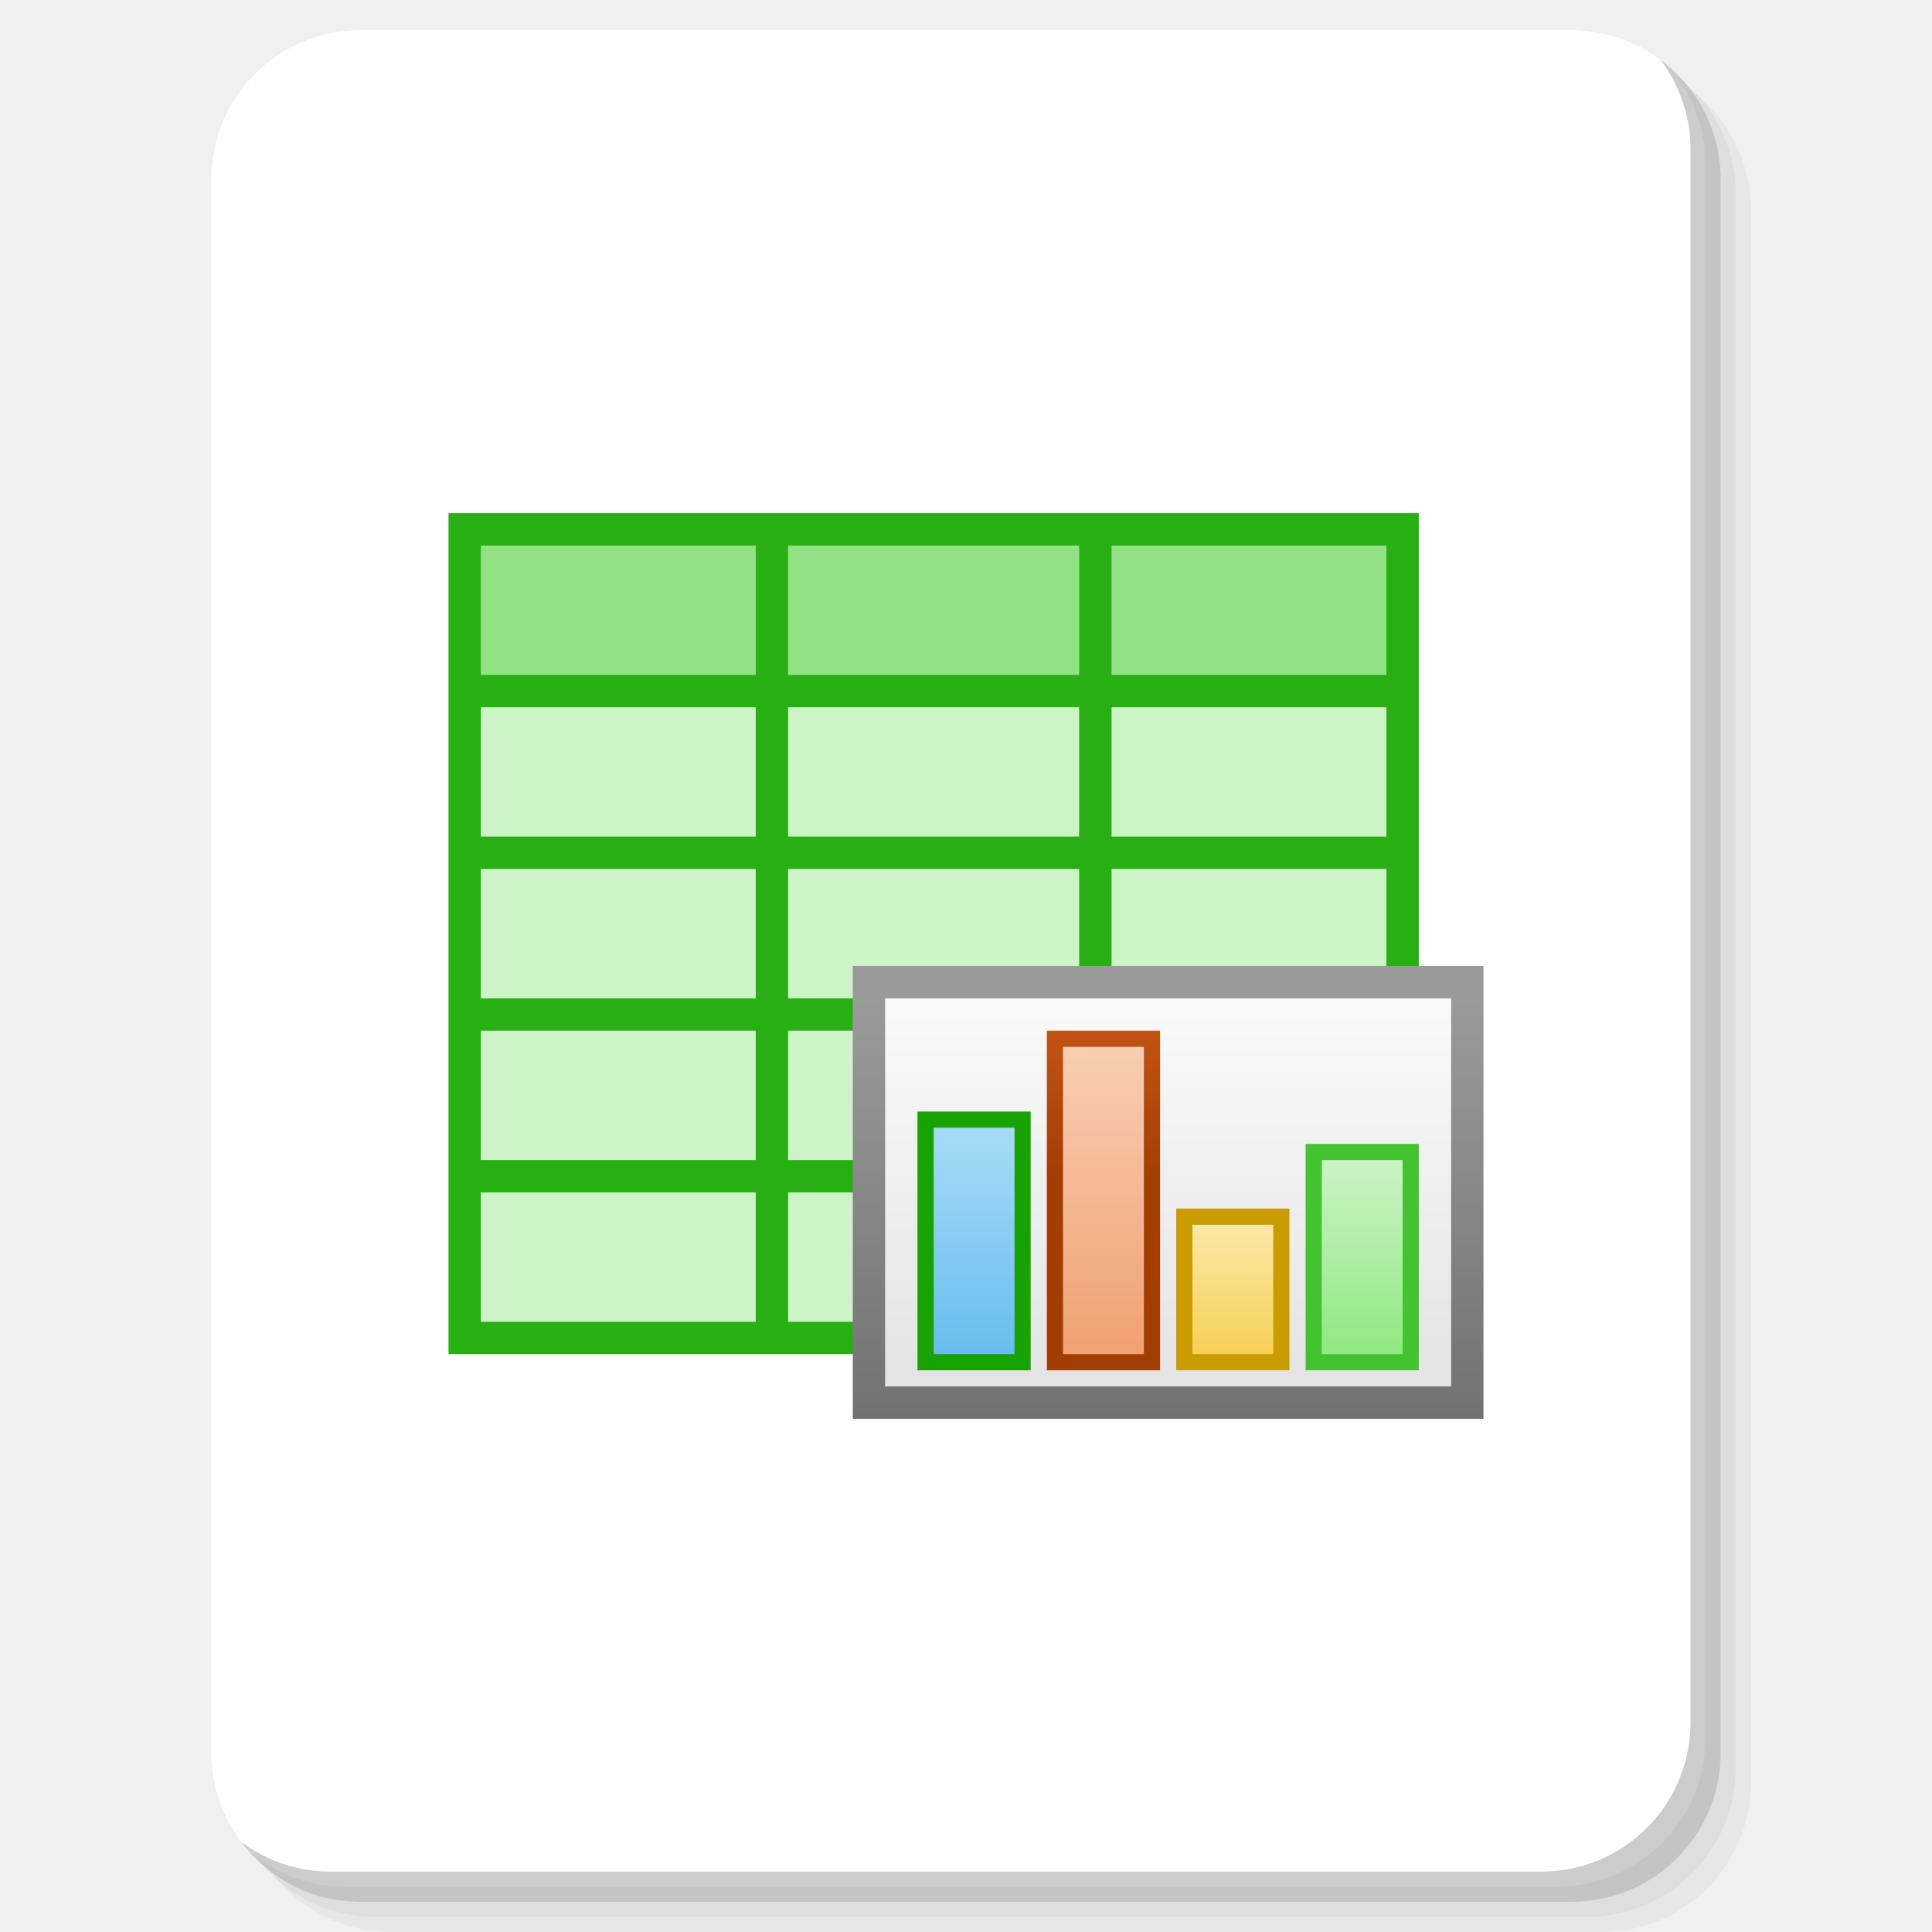
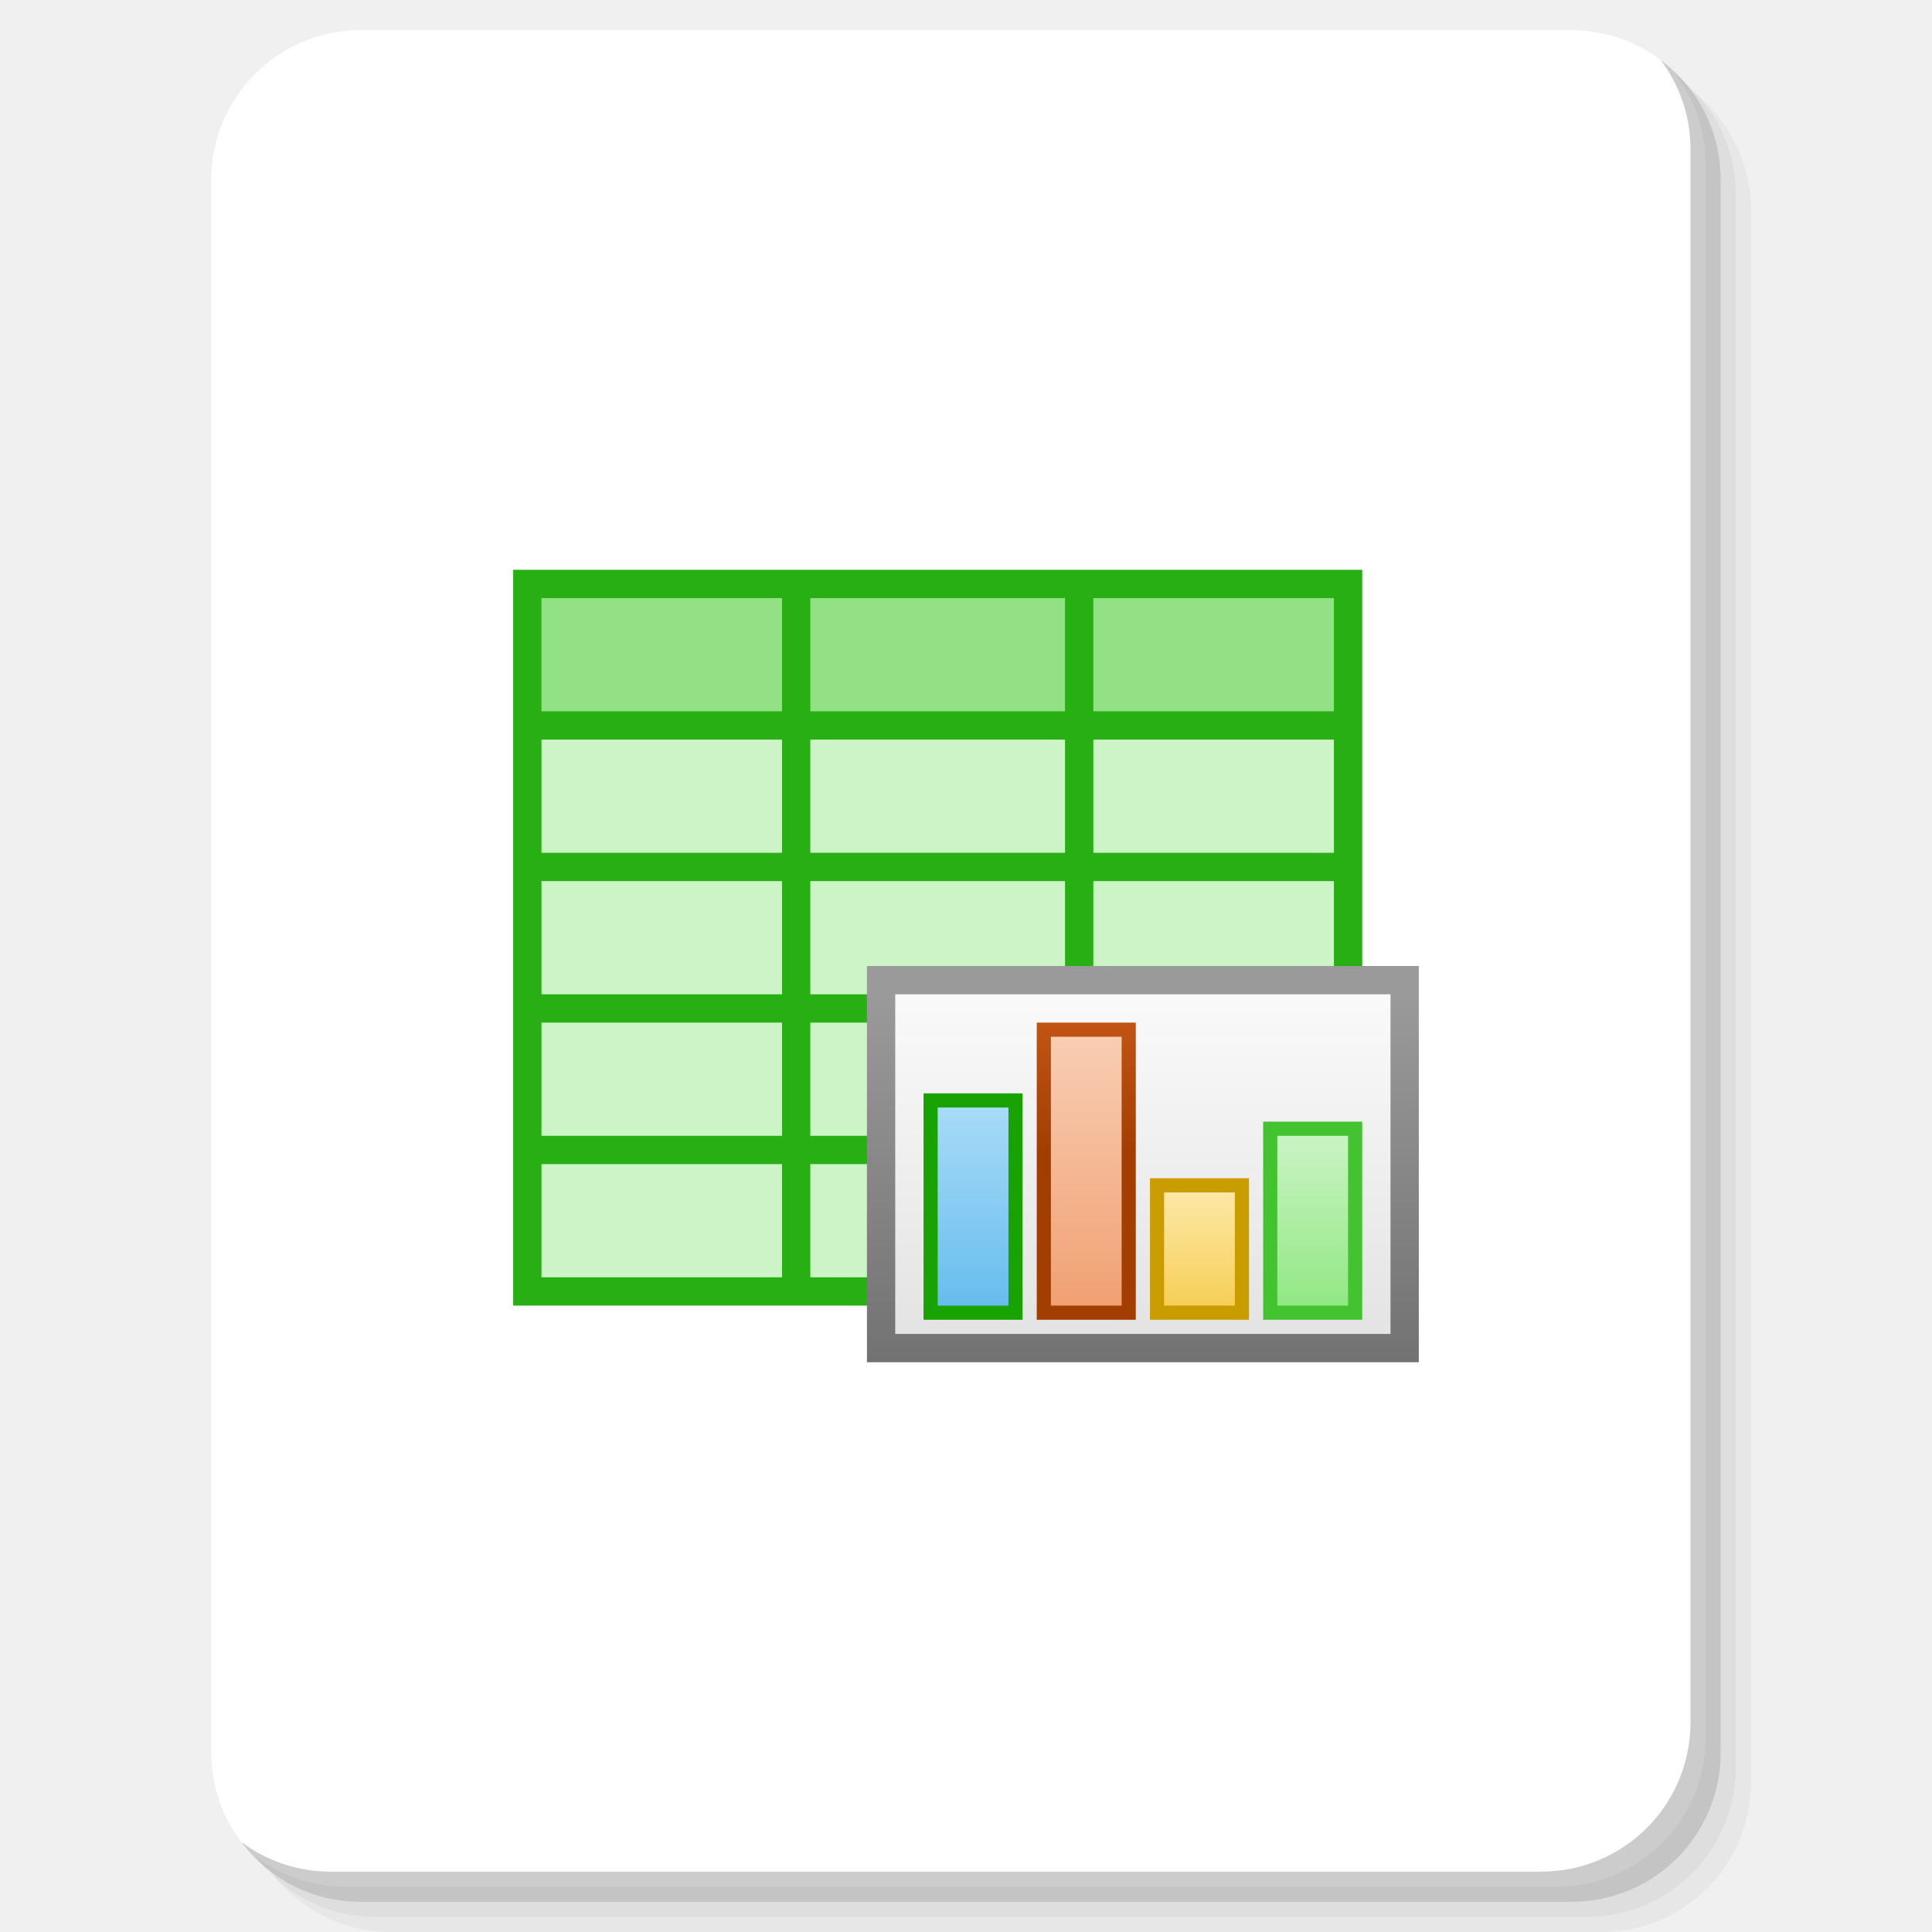
<svg xmlns="http://www.w3.org/2000/svg" xmlns:xlink="http://www.w3.org/1999/xlink" version="1.1" id="Layer_1" x="0px" y="0px" viewBox="0 0 256 256" enable-background="new 0 0 256 256" xml:space="preserve">
  <defs id="defs251">
    <clipPath id="b">
      <use width="100%" overflow="visible" xlink:href="#a" height="100%" id="use5" />
    </clipPath>
    <linearGradient x1="29.337" x2="81.837" y1="75.021" gradientUnits="userSpaceOnUse" y2="44.354" id="c">
      <stop id="stop10" offset="0" stop-opacity=".6" stop-color="#A52714" />
      <stop id="stop12" offset=".66" stop-opacity="0" stop-color="#A52714" />
    </linearGradient>
    <clipPath id="clipPath1232">
      <use width="100%" overflow="visible" xlink:href="#a" height="100%" id="use1230" />
    </clipPath>
    <clipPath id="clipPath1236">
      <use width="100%" overflow="visible" xlink:href="#a" height="100%" id="use1234" />
    </clipPath>
    <linearGradient x1="110.87" x2="52.538" y1="164.5" gradientUnits="userSpaceOnUse" y2="130.33" id="d">
      <stop id="stop23" offset="0" stop-opacity=".4" stop-color="#055524" />
      <stop id="stop25" offset=".33" stop-opacity="0" stop-color="#055524" />
    </linearGradient>
    <clipPath id="clipPath1244">
      <use width="100%" overflow="visible" xlink:href="#a" height="100%" id="use1242" />
    </clipPath>
    <clipPath id="clipPath1248">
      <use width="100%" overflow="visible" xlink:href="#a" height="100%" id="use1246" />
    </clipPath>
    <clipPath id="f">
      <use y="0" x="0" style="overflow:visible" id="use37" height="100%" xlink:href="#e" overflow="visible" width="100%" />
    </clipPath>
    <linearGradient x1="121.86" x2="136.55" y1="49.804" gradientUnits="userSpaceOnUse" y2="114.13" id="g">
      <stop id="stop42" offset="0" stop-opacity=".3" stop-color="#EA6100" />
      <stop id="stop44" offset=".66" stop-opacity="0" stop-color="#EA6100" />
    </linearGradient>
    <clipPath id="clipPath1258">
      <use width="100%" overflow="visible" xlink:href="#a" height="100%" id="use1256" />
    </clipPath>
    <clipPath id="clipPath1269">
      <use width="100%" overflow="visible" xlink:href="#a" height="100%" id="use1267" />
    </clipPath>
    <clipPath id="j">
      <use y="0" x="0" style="overflow:visible" id="use62" height="100%" xlink:href="#i" overflow="visible" width="100%" />
    </clipPath>
    <radialGradient id="l" gradientUnits="userSpaceOnUse" cy="55.948" cx="668.18" gradientTransform="translate(-576)" r="84.078">
      <stop stop-color="#3E2723" stop-opacity=".2" offset="0" id="stop73" />
      <stop stop-color="#3E2723" stop-opacity="0" offset="1" id="stop75" />
    </radialGradient>
    <clipPath id="clipPath1285">
      <use width="100%" overflow="visible" xlink:href="#a" height="100%" id="use1283" />
    </clipPath>
    <clipPath id="clipPath1289">
      <use width="100%" overflow="visible" xlink:href="#a" height="100%" id="use1287" />
    </clipPath>
    <clipPath id="n">
      <use y="0" x="0" style="overflow:visible" id="use83" height="100%" xlink:href="#m" overflow="visible" width="100%" />
    </clipPath>
    <radialGradient id="p" gradientUnits="userSpaceOnUse" cy="48.52" cx="597.88" gradientTransform="translate(-576)" r="78.044">
      <stop stop-color="#3E2723" stop-opacity=".2" offset="0" id="stop94" />
      <stop stop-color="#3E2723" stop-opacity="0" offset="1" id="stop96" />
    </radialGradient>
    <clipPath id="clipPath1305">
      <use width="100%" overflow="visible" xlink:href="#a" height="100%" id="use1303" />
    </clipPath>
    <radialGradient id="q" gradientUnits="userSpaceOnUse" cy="96.138" cx="671.84" gradientTransform="translate(-576)" r="87.87">
      <stop stop-color="#263238" stop-opacity=".2" offset="0" id="stop101" />
      <stop stop-color="#263238" stop-opacity="0" offset="1" id="stop103" />
    </radialGradient>
    <clipPath id="clipPath1312">
      <use width="100%" overflow="visible" xlink:href="#a" height="100%" id="use1310" />
    </clipPath>
    <clipPath id="clipPath1316">
      <use width="100%" overflow="visible" xlink:href="#a" height="100%" id="use1314" />
    </clipPath>
    <clipPath id="clipPath1320">
      <use width="100%" overflow="visible" xlink:href="#a" height="100%" id="use1318" />
    </clipPath>
    <clipPath id="clipPath1324">
      <use width="100%" overflow="visible" xlink:href="#a" height="100%" id="use1322" />
    </clipPath>
    <path d="m 8,184 h 83.77 l 38.88,-38.88 V 116 H 61.36 L 8,24.48 Z" id="e" />
    <path d="m 96,56 34.65,60 -38.88,68 H 184 V 56 Z" id="i" />
    <path d="M 21.97,8 V 48.34 L 61.36,116 96,56 h 88 V 8 Z" id="m" />
    <clipPath id="b-1">
      <use width="100%" overflow="visible" xlink:href="#a" height="100%" id="use5-7" />
    </clipPath>
    <clipPath id="clipPath1232-2">
      <use width="100%" overflow="visible" xlink:href="#a" height="100%" id="use1230-2" />
    </clipPath>
    <clipPath id="clipPath1236-6">
      <use width="100%" overflow="visible" xlink:href="#a" height="100%" id="use1234-1" />
    </clipPath>
    <clipPath id="clipPath1244-1">
      <use width="100%" overflow="visible" xlink:href="#a" height="100%" id="use1242-5" />
    </clipPath>
    <clipPath id="clipPath1248-9">
      <use width="100%" overflow="visible" xlink:href="#a" height="100%" id="use1246-4" />
    </clipPath>
    <clipPath id="f-9">
      <use y="0" x="0" style="overflow:visible" id="use37-0" height="100%" xlink:href="#e-8" overflow="visible" width="100%" />
    </clipPath>
    <clipPath id="clipPath1258-7">
      <use width="100%" overflow="visible" xlink:href="#a" height="100%" id="use1256-7" />
    </clipPath>
    <clipPath id="clipPath1269-1">
      <use width="100%" overflow="visible" xlink:href="#a" height="100%" id="use1267-1" />
    </clipPath>
    <clipPath id="j-5">
      <use y="0" x="0" style="overflow:visible" id="use62-9" height="100%" xlink:href="#i-5" overflow="visible" width="100%" />
    </clipPath>
    <radialGradient id="l-7" gradientUnits="userSpaceOnUse" cy="55.948" cx="668.18" gradientTransform="translate(-576)" r="84.078">
      <stop stop-color="#3E2723" stop-opacity=".2" offset="0" id="stop73-7" />
      <stop stop-color="#3E2723" stop-opacity="0" offset="1" id="stop75-6" />
    </radialGradient>
    <clipPath id="clipPath1285-7">
      <use width="100%" overflow="visible" xlink:href="#a" height="100%" id="use1283-3" />
    </clipPath>
    <clipPath id="clipPath1289-6">
      <use width="100%" overflow="visible" xlink:href="#a" height="100%" id="use1287-5" />
    </clipPath>
    <clipPath id="n-6">
      <use y="0" x="0" style="overflow:visible" id="use83-3" height="100%" xlink:href="#m-6" overflow="visible" width="100%" />
    </clipPath>
    <radialGradient id="p-9" gradientUnits="userSpaceOnUse" cy="48.52" cx="597.88" gradientTransform="translate(-576)" r="78.044">
      <stop stop-color="#3E2723" stop-opacity=".2" offset="0" id="stop94-4" />
      <stop stop-color="#3E2723" stop-opacity="0" offset="1" id="stop96-8" />
    </radialGradient>
    <clipPath id="clipPath1305-1">
      <use width="100%" overflow="visible" xlink:href="#a" height="100%" id="use1303-2" />
    </clipPath>
    <radialGradient id="q-9" gradientUnits="userSpaceOnUse" cy="96.138" cx="671.84" gradientTransform="translate(-576)" r="87.87">
      <stop stop-color="#263238" stop-opacity=".2" offset="0" id="stop101-3" />
      <stop stop-color="#263238" stop-opacity="0" offset="1" id="stop103-9" />
    </radialGradient>
    <clipPath id="clipPath1312-0">
      <use width="100%" overflow="visible" xlink:href="#a" height="100%" id="use1310-8" />
    </clipPath>
    <clipPath id="clipPath1316-8">
      <use width="100%" overflow="visible" xlink:href="#a" height="100%" id="use1314-5" />
    </clipPath>
    <clipPath id="clipPath1320-0">
      <use width="100%" overflow="visible" xlink:href="#a" height="100%" id="use1318-9" />
    </clipPath>
    <clipPath id="clipPath1324-6">
      <use width="100%" overflow="visible" xlink:href="#a" height="100%" id="use1322-3" />
    </clipPath>
    <path d="m 8,184 h 83.77 l 38.88,-38.88 V 116 H 61.36 L 8,24.48 Z" id="e-8" />
    <path d="m 96,56 34.65,60 -38.88,68 H 184 V 56 Z" id="i-5" />
    <path d="M 21.97,8 V 48.34 L 61.36,116 96,56 h 88 V 8 Z" id="m-6" />
    <radialGradient id="r" gradientUnits="userSpaceOnUse" cy="32.014" cx="34.286" gradientTransform="translate(-23.07961,-106.2699)" r="176.75">
      <stop stop-color="#fff" stop-opacity=".1" offset="0" id="stop130" />
      <stop stop-color="#fff" stop-opacity="0" offset="1" id="stop132" />
    </radialGradient>
    <clipPath id="b-0">
      <use y="0" x="0" style="overflow:visible" width="100%" overflow="visible" xlink:href="#a" height="100%" id="use5-5" />
    </clipPath>
    <clipPath id="clipPath963">
      <use y="0" x="0" style="overflow:visible" width="100%" overflow="visible" xlink:href="#a" height="100%" id="use961" />
    </clipPath>
    <clipPath id="clipPath967">
      <use y="0" x="0" style="overflow:visible" width="100%" overflow="visible" xlink:href="#a" height="100%" id="use965" />
    </clipPath>
    <radialGradient id="q-94" gradientUnits="userSpaceOnUse" cy="96.138" cx="671.84" gradientTransform="translate(-576)" r="87.87">
      <stop stop-color="#263238" stop-opacity=".2" offset="0" id="stop101-6" />
      <stop stop-color="#263238" stop-opacity="0" offset="1" id="stop103-92" />
    </radialGradient>
    <clipPath id="clipPath974">
      <use y="0" x="0" style="overflow:visible" width="100%" overflow="visible" xlink:href="#a" height="100%" id="use972" />
    </clipPath>
    <radialGradient id="p-2" gradientUnits="userSpaceOnUse" cy="48.52" cx="597.88" gradientTransform="translate(-576)" r="78.044">
      <stop stop-color="#3E2723" stop-opacity=".2" offset="0" id="stop94-47" />
      <stop stop-color="#3E2723" stop-opacity="0" offset="1" id="stop96-7" />
    </radialGradient>
    <clipPath id="clipPath981">
      <use y="0" x="0" style="overflow:visible" width="100%" overflow="visible" xlink:href="#a" height="100%" id="use979" />
    </clipPath>
    <clipPath id="clipPath985">
      <use y="0" x="0" style="overflow:visible" width="100%" overflow="visible" xlink:href="#a" height="100%" id="use983" />
    </clipPath>
    <clipPath id="n-5">
      <use width="100%" overflow="visible" xlink:href="#m-0" height="100%" id="use83-4" style="overflow:visible" x="0" y="0" />
    </clipPath>
    <radialGradient id="l-2" gradientUnits="userSpaceOnUse" cy="55.948" cx="668.18" gradientTransform="translate(-576)" r="84.078">
      <stop stop-color="#3E2723" stop-opacity=".2" offset="0" id="stop73-8" />
      <stop stop-color="#3E2723" stop-opacity="0" offset="1" id="stop75-9" />
    </radialGradient>
    <clipPath id="clipPath997">
      <use y="0" x="0" style="overflow:visible" width="100%" overflow="visible" xlink:href="#a" height="100%" id="use995" />
    </clipPath>
    <clipPath id="clipPath1001">
      <use y="0" x="0" style="overflow:visible" width="100%" overflow="visible" xlink:href="#a" height="100%" id="use999" />
    </clipPath>
    <clipPath id="j-3">
      <use width="100%" overflow="visible" xlink:href="#i-1" height="100%" id="use62-6" style="overflow:visible" x="0" y="0" />
    </clipPath>
    <clipPath id="clipPath1010">
      <use y="0" x="0" style="overflow:visible" width="100%" overflow="visible" xlink:href="#a" height="100%" id="use1008" />
    </clipPath>
    <clipPath id="clipPath1017">
      <use y="0" x="0" style="overflow:visible" width="100%" overflow="visible" xlink:href="#a" height="100%" id="use1015" />
    </clipPath>
    <clipPath id="f-0">
      <use width="100%" overflow="visible" xlink:href="#e-1" height="100%" id="use37-5" style="overflow:visible" x="0" y="0" />
    </clipPath>
    <clipPath id="clipPath1029">
      <use y="0" x="0" style="overflow:visible" width="100%" overflow="visible" xlink:href="#a" height="100%" id="use1027" />
    </clipPath>
    <clipPath id="clipPath1033">
      <use y="0" x="0" style="overflow:visible" width="100%" overflow="visible" xlink:href="#a" height="100%" id="use1031" />
    </clipPath>
    <clipPath id="clipPath1043">
      <use y="0" x="0" style="overflow:visible" width="100%" overflow="visible" xlink:href="#a" height="100%" id="use1041" />
    </clipPath>
    <clipPath id="clipPath1047">
      <use y="0" x="0" style="overflow:visible" width="100%" overflow="visible" xlink:href="#a" height="100%" id="use1045" />
    </clipPath>
    <path id="e-1" d="m 8,184 h 83.77 l 38.88,-38.88 V 116 H 61.36 L 8,24.48 Z" />
    <path id="i-1" d="m 96,56 34.65,60 -38.88,68 H 184 V 56 Z" />
    <path id="m-0" d="M 21.97,8 V 48.34 L 61.36,116 96,56 h 88 V 8 Z" />
    <circle r="88" cx="96" cy="96" id="a" />
    <path d="m8 184h83.77l38.88-38.88v-29.12h-69.29l-53.36-91.52z" id="e-6" />
    <path d="m96 56l34.65 60-38.88 68h92.23v-128z" id="i-2" />
    <path d="m21.97 8v40.34l39.39 67.66 34.64-60h88v-48z" id="m-8" />
    <defs id="defs1820">
      <path d="M 21.97,8 V 48.34 L 61.36,116 96,56 h 88 V 8 Z" id="path1928" />
    </defs>
    <clipPath id="n-7">
      <use id="use1822" height="100%" xlink:href="#m-8" overflow="visible" width="100%" style="overflow:visible" x="0" y="0" />
    </clipPath>
    <defs id="defs1799">
      <path d="m 96,56 34.65,60 -38.88,68 H 184 V 56 Z" id="path1918" />
    </defs>
    <clipPath id="j-6">
      <use id="use1801" height="100%" xlink:href="#i-2" overflow="visible" width="100%" style="overflow:visible" x="0" y="0" />
    </clipPath>
    <defs id="defs1774">
      <path d="m 8,184 h 83.77 l 38.88,-38.88 V 116 H 61.36 L 8,24.48 Z" id="path1902" />
    </defs>
    <clipPath id="f-06">
      <use id="use1776" height="100%" xlink:href="#e-6" overflow="visible" width="100%" style="overflow:visible" x="0" y="0" />
    </clipPath>
    <linearGradient x1="110.87" x2="52.538" y1="164.5" gradientUnits="userSpaceOnUse" y2="130.33" id="linearGradient1897">
      <stop id="stop1762" offset="0" stop-opacity=".4" stop-color="#055524" />
      <stop id="stop1764" offset=".33" stop-opacity="0" stop-color="#055524" />
    </linearGradient>
    <linearGradient x1="29.337" x2="81.837" y1="75.021" gradientUnits="userSpaceOnUse" y2="44.354" id="linearGradient1889">
      <stop id="stop1749" offset="0" stop-opacity=".6" stop-color="#A52714" />
      <stop id="stop1751" offset=".66" stop-opacity="0" stop-color="#A52714" />
    </linearGradient>
    <linearGradient id="linearGradient1910" y2="114.13" gradientUnits="userSpaceOnUse" y1="49.804" x2="136.55" x1="121.86">
      <stop stop-color="#EA6100" stop-opacity=".3" offset="0" id="stop1781" />
      <stop stop-color="#EA6100" stop-opacity="0" offset=".66" id="stop1783" />
    </linearGradient>
    <clipPath id="b-3">
      <use y="0" x="0" style="overflow:visible" width="100%" overflow="visible" xlink:href="#a" height="100%" id="use5-1" />
    </clipPath>
    <clipPath id="clipPath1024">
      <use y="0" x="0" style="overflow:visible" width="100%" overflow="visible" xlink:href="#a" height="100%" id="use1022" />
    </clipPath>
    <clipPath id="clipPath1028">
      <use y="0" x="0" style="overflow:visible" width="100%" overflow="visible" xlink:href="#a" height="100%" id="use1026" />
    </clipPath>
    <clipPath id="clipPath1035">
      <use y="0" x="0" style="overflow:visible" width="100%" overflow="visible" xlink:href="#a" height="100%" id="use1033" />
    </clipPath>
    <clipPath id="clipPath1039">
      <use y="0" x="0" style="overflow:visible" width="100%" overflow="visible" xlink:href="#a" height="100%" id="use1037" />
    </clipPath>
    <clipPath id="f-6">
      <use y="0" x="0" style="overflow:visible" id="use37-8" height="100%" xlink:href="#e-61" overflow="visible" width="100%" />
    </clipPath>
    <clipPath id="clipPath1048">
      <use y="0" x="0" style="overflow:visible" width="100%" overflow="visible" xlink:href="#a" height="100%" id="use1046" />
    </clipPath>
    <clipPath id="clipPath1058">
      <use y="0" x="0" style="overflow:visible" width="100%" overflow="visible" xlink:href="#a" height="100%" id="use1056" />
    </clipPath>
    <clipPath id="j-66">
      <use y="0" x="0" style="overflow:visible" id="use62-4" height="100%" xlink:href="#i-59" overflow="visible" width="100%" />
    </clipPath>
    <radialGradient id="l-9" gradientUnits="userSpaceOnUse" cy="55.948" cx="668.18" gradientTransform="translate(-576)" r="84.078">
      <stop stop-color="#3E2723" stop-opacity=".2" offset="0" id="stop73-5" />
      <stop stop-color="#3E2723" stop-opacity="0" offset="1" id="stop75-0" />
    </radialGradient>
    <clipPath id="clipPath1073">
      <use y="0" x="0" style="overflow:visible" width="100%" overflow="visible" xlink:href="#a" height="100%" id="use1071" />
    </clipPath>
    <clipPath id="clipPath1077">
      <use y="0" x="0" style="overflow:visible" width="100%" overflow="visible" xlink:href="#a" height="100%" id="use1075" />
    </clipPath>
    <clipPath id="n-4">
      <use y="0" x="0" style="overflow:visible" id="use83-8" height="100%" xlink:href="#m-4" overflow="visible" width="100%" />
    </clipPath>
    <radialGradient id="p-7" gradientUnits="userSpaceOnUse" cy="48.52" cx="597.88" gradientTransform="translate(-576)" r="78.044">
      <stop stop-color="#3E2723" stop-opacity=".2" offset="0" id="stop94-1" />
      <stop stop-color="#3E2723" stop-opacity="0" offset="1" id="stop96-72" />
    </radialGradient>
    <clipPath id="clipPath1092">
      <use y="0" x="0" style="overflow:visible" width="100%" overflow="visible" xlink:href="#a" height="100%" id="use1090" />
    </clipPath>
    <radialGradient id="q-7" gradientUnits="userSpaceOnUse" cy="96.138" cx="671.84" gradientTransform="translate(-576)" r="87.87">
      <stop stop-color="#263238" stop-opacity=".2" offset="0" id="stop101-2" />
      <stop stop-color="#263238" stop-opacity="0" offset="1" id="stop103-2" />
    </radialGradient>
    <clipPath id="clipPath1099">
      <use y="0" x="0" style="overflow:visible" width="100%" overflow="visible" xlink:href="#a" height="100%" id="use1097" />
    </clipPath>
    <clipPath id="clipPath1103">
      <use y="0" x="0" style="overflow:visible" width="100%" overflow="visible" xlink:href="#a" height="100%" id="use1101" />
    </clipPath>
    <clipPath id="clipPath1107">
      <use y="0" x="0" style="overflow:visible" width="100%" overflow="visible" xlink:href="#a" height="100%" id="use1105" />
    </clipPath>
    <clipPath id="clipPath1111">
      <use y="0" x="0" style="overflow:visible" width="100%" overflow="visible" xlink:href="#a" height="100%" id="use1109" />
    </clipPath>
    <radialGradient id="r-6" gradientUnits="userSpaceOnUse" cy="32.014" cx="34.286" gradientTransform="translate(-7,-7)" r="176.75">
      <stop stop-color="#fff" stop-opacity=".1" offset="0" id="stop130-1" />
      <stop stop-color="#fff" stop-opacity="0" offset="1" id="stop132-0" />
    </radialGradient>
    <path d="m 8,184 h 83.77 l 38.88,-38.88 V 116 H 61.36 L 8,24.48 Z" id="e-61" />
    <path d="m 96,56 34.65,60 -38.88,68 H 184 V 56 Z" id="i-59" />
    <path d="M 21.97,8 V 48.34 L 61.36,116 96,56 h 88 V 8 Z" id="m-4" />
    <clipPath id="b-9">
      <use y="0" x="0" style="overflow:visible" width="100%" overflow="visible" xlink:href="#a" height="100%" id="use5-0" />
    </clipPath>
    <clipPath id="clipPath1024-7">
      <use y="0" x="0" style="overflow:visible" width="100%" overflow="visible" xlink:href="#a" height="100%" id="use1022-7" />
    </clipPath>
    <clipPath id="clipPath1028-1">
      <use y="0" x="0" style="overflow:visible" width="100%" overflow="visible" xlink:href="#a" height="100%" id="use1026-1" />
    </clipPath>
    <clipPath id="clipPath1035-7">
      <use y="0" x="0" style="overflow:visible" width="100%" overflow="visible" xlink:href="#a" height="100%" id="use1033-7" />
    </clipPath>
    <clipPath id="clipPath1039-6">
      <use y="0" x="0" style="overflow:visible" width="100%" overflow="visible" xlink:href="#a" height="100%" id="use1037-7" />
    </clipPath>
    <clipPath id="f-3">
      <use y="0" x="0" style="overflow:visible" id="use37-6" height="100%" xlink:href="#e-9" overflow="visible" width="100%" />
    </clipPath>
    <clipPath id="clipPath1048-3">
      <use y="0" x="0" style="overflow:visible" width="100%" overflow="visible" xlink:href="#a" height="100%" id="use1046-9" />
    </clipPath>
    <clipPath id="clipPath1058-4">
      <use y="0" x="0" style="overflow:visible" width="100%" overflow="visible" xlink:href="#a" height="100%" id="use1056-8" />
    </clipPath>
    <clipPath id="j-1">
      <use y="0" x="0" style="overflow:visible" id="use62-2" height="100%" xlink:href="#i-6" overflow="visible" width="100%" />
    </clipPath>
    <radialGradient id="l-93" gradientUnits="userSpaceOnUse" cy="55.948" cx="668.18" gradientTransform="translate(-576)" r="84.078">
      <stop stop-color="#3E2723" stop-opacity=".2" offset="0" id="stop73-9" />
      <stop stop-color="#3E2723" stop-opacity="0" offset="1" id="stop75-08" />
    </radialGradient>
    <clipPath id="clipPath1073-8">
      <use y="0" x="0" style="overflow:visible" width="100%" overflow="visible" xlink:href="#a" height="100%" id="use1071-5" />
    </clipPath>
    <clipPath id="clipPath1077-0">
      <use y="0" x="0" style="overflow:visible" width="100%" overflow="visible" xlink:href="#a" height="100%" id="use1075-9" />
    </clipPath>
    <clipPath id="n-63">
      <use y="0" x="0" style="overflow:visible" id="use83-85" height="100%" xlink:href="#m-2" overflow="visible" width="100%" />
    </clipPath>
    <radialGradient id="p-6" gradientUnits="userSpaceOnUse" cy="48.52" cx="597.88" gradientTransform="translate(-576)" r="78.044">
      <stop stop-color="#3E2723" stop-opacity=".2" offset="0" id="stop94-11" />
      <stop stop-color="#3E2723" stop-opacity="0" offset="1" id="stop96-5" />
    </radialGradient>
    <clipPath id="clipPath1092-9">
      <use y="0" x="0" style="overflow:visible" width="100%" overflow="visible" xlink:href="#a" height="100%" id="use1090-8" />
    </clipPath>
    <radialGradient id="q-4" gradientUnits="userSpaceOnUse" cy="96.138" cx="671.84" gradientTransform="translate(-576)" r="87.87">
      <stop stop-color="#263238" stop-opacity=".2" offset="0" id="stop101-8" />
      <stop stop-color="#263238" stop-opacity="0" offset="1" id="stop103-1" />
    </radialGradient>
    <clipPath id="clipPath1099-0">
      <use y="0" x="0" style="overflow:visible" width="100%" overflow="visible" xlink:href="#a" height="100%" id="use1097-3" />
    </clipPath>
    <clipPath id="clipPath1103-0">
      <use y="0" x="0" style="overflow:visible" width="100%" overflow="visible" xlink:href="#a" height="100%" id="use1101-4" />
    </clipPath>
    <clipPath id="clipPath1107-4">
      <use y="0" x="0" style="overflow:visible" width="100%" overflow="visible" xlink:href="#a" height="100%" id="use1105-4" />
    </clipPath>
    <clipPath id="clipPath1111-4">
      <use y="0" x="0" style="overflow:visible" width="100%" overflow="visible" xlink:href="#a" height="100%" id="use1109-7" />
    </clipPath>
    <radialGradient id="r-63" gradientUnits="userSpaceOnUse" cy="32.014" cx="34.286" gradientTransform="translate(-7,-7)" r="176.75">
      <stop stop-color="#fff" stop-opacity=".1" offset="0" id="stop130-17" />
      <stop stop-color="#fff" stop-opacity="0" offset="1" id="stop132-5" />
    </radialGradient>
    <path d="m 8,184 h 83.77 l 38.88,-38.88 V 116 H 61.36 L 8,24.48 Z" id="e-9" />
    <path d="m 96,56 34.65,60 -38.88,68 H 184 V 56 Z" id="i-6" />
    <path d="M 21.97,8 V 48.34 L 61.36,116 96,56 h 88 V 8 Z" id="m-2" />
    <filter y="-0.25" height="1.5" style="color-interpolation-filters:sRGB;" id="filter1161">
      <feGaussianBlur stdDeviation="5" result="result6" id="feGaussianBlur1151" />
      <feComposite result="result8" in="SourceGraphic" operator="atop" in2="result6" id="feComposite1153" />
      <feComposite result="result9" operator="over" in2="SourceAlpha" in="result8" id="feComposite1155" />
      <feColorMatrix values="1 0 0 0 0 0 1 0 0 0 0 0 1 0 0 0 0 0 1 0 " result="result10" id="feColorMatrix1157" />
      <feBlend in="result10" mode="normal" in2="result6" id="feBlend1159" />
    </filter>
    <filter style="color-interpolation-filters:sRGB;" id="filter1179">
      <feMorphology result="result1" in="SourceAlpha" operator="dilate" radius="3.6" id="feMorphology1167" />
      <feGaussianBlur stdDeviation="3.6" in="result1" result="result0" id="feGaussianBlur1169" />
      <feDiffuseLighting surfaceScale="-5" id="feDiffuseLighting1173">
        <feDistantLight elevation="45" azimuth="225" id="feDistantLight1171" />
      </feDiffuseLighting>
      <feComposite in2="result0" operator="in" result="result91" id="feComposite1175" />
      <feComposite in="SourceGraphic" in2="result91" id="feComposite1177" />
    </filter>
    <clipPath clipPathUnits="userSpaceOnUse" id="clipPath1201">
      <rect style="display:inline;fill:#d38d5f;fill-opacity:1;stroke:none;stroke-width:3.159;stroke-linecap:butt;stroke-linejoin:bevel;stroke-miterlimit:4;stroke-dasharray:none;stroke-opacity:1;paint-order:fill markers stroke" id="rect1203" width="200" height="240" x="-219.5" y="-92.5" ry="19.5" transform="scale(-1)" />
    </clipPath>
    <clipPath clipPathUnits="userSpaceOnUse" id="clipPath1201-3">
      <rect style="display:inline;fill:#d38d5f;fill-opacity:1;stroke:none;stroke-width:3.159;stroke-linecap:butt;stroke-linejoin:bevel;stroke-miterlimit:4;stroke-dasharray:none;stroke-opacity:1;paint-order:fill markers stroke" id="rect1203-6" width="200" height="240" x="-219.5" y="-92.5" ry="19.5" transform="scale(-1)" />
    </clipPath>
    <filter style="color-interpolation-filters:sRGB" id="filter1179-7">
      <feMorphology result="result1" in="SourceAlpha" operator="dilate" radius="3.6" id="feMorphology1167-5" />
      <feGaussianBlur stdDeviation="3.6" in="result1" result="result0" id="feGaussianBlur1169-3" />
      <feDiffuseLighting surfaceScale="-5" id="feDiffuseLighting1173-5">
        <feDistantLight elevation="45" azimuth="225" id="feDistantLight1171-6" />
      </feDiffuseLighting>
      <feComposite in2="result0" operator="in" result="result91" id="feComposite1175-2" />
      <feComposite in="SourceGraphic" in2="result91" id="feComposite1177-9" />
    </filter>
    <clipPath clipPathUnits="userSpaceOnUse" id="clipPath1201-3-3">
      <rect style="display:inline;fill:#d38d5f;fill-opacity:1;stroke:none;stroke-width:3.159;stroke-linecap:butt;stroke-linejoin:bevel;stroke-miterlimit:4;stroke-dasharray:none;stroke-opacity:1;paint-order:fill markers stroke" id="rect1203-6-6" width="200" height="240" x="-219.5" y="-92.5" ry="19.5" transform="scale(-1)" />
    </clipPath>
    <clipPath clipPathUnits="userSpaceOnUse" id="clipPath1201-3-36">
      <rect style="display:inline;fill:#d38d5f;fill-opacity:1;stroke:none;stroke-width:3.159;stroke-linecap:butt;stroke-linejoin:bevel;stroke-miterlimit:4;stroke-dasharray:none;stroke-opacity:1;paint-order:fill markers stroke" id="rect1203-6-7" width="200" height="240" x="-219.5" y="-92.5" ry="19.5" transform="scale(-1)" />
    </clipPath>
    <clipPath clipPathUnits="userSpaceOnUse" id="clipPath1201-3-36-3">
      <rect style="display:inline;fill:#d38d5f;fill-opacity:1;stroke:none;stroke-width:3.159;stroke-linecap:butt;stroke-linejoin:bevel;stroke-miterlimit:4;stroke-dasharray:none;stroke-opacity:1;paint-order:fill markers stroke" id="rect1203-6-7-5" width="200" height="240" x="-219.5" y="-92.5" ry="19.5" transform="scale(-1)" />
    </clipPath>
    <clipPath clipPathUnits="userSpaceOnUse" id="clipPath1201-3-6">
      <rect style="display:inline;fill:#d38d5f;fill-opacity:1;stroke:none;stroke-width:3.159;stroke-linecap:butt;stroke-linejoin:bevel;stroke-miterlimit:4;stroke-dasharray:none;stroke-opacity:1;paint-order:fill markers stroke" id="rect1203-6-2" width="200" height="240" x="-219.5" y="-92.5" ry="19.5" transform="scale(-1)" />
    </clipPath>
    <clipPath clipPathUnits="userSpaceOnUse" id="clipPath1201-36">
      <rect style="display:inline;fill:#d38d5f;fill-opacity:1;stroke:none;stroke-width:3.159;stroke-linecap:butt;stroke-linejoin:bevel;stroke-miterlimit:4;stroke-dasharray:none;stroke-opacity:1;paint-order:fill markers stroke" id="rect1203-0" width="200" height="240" x="-219.5" y="-92.5" ry="19.5" transform="scale(-1)" />
    </clipPath>
    <filter style="color-interpolation-filters:sRGB" id="filter1179-6">
      <feMorphology result="result1" in="SourceAlpha" operator="dilate" radius="3.6" id="feMorphology1167-2" />
      <feGaussianBlur stdDeviation="3.6" in="result1" result="result0" id="feGaussianBlur1169-6" />
      <feDiffuseLighting surfaceScale="-5" id="feDiffuseLighting1173-1">
        <feDistantLight elevation="45" azimuth="225" id="feDistantLight1171-8" />
      </feDiffuseLighting>
      <feComposite in2="result0" operator="in" result="result91" id="feComposite1175-7" />
      <feComposite in="SourceGraphic" in2="result91" id="feComposite1177-92" />
    </filter>
    <linearGradient id="c-5" gradientUnits="userSpaceOnUse" x1="508.062" x2="508.062" y1="109.999" y2="83.998" gradientTransform="matrix(2.50003,0,0,2.50003,-1124.514,-76.99812)">
      <stop offset="0" stop-color="#727272" id="stop8" />
      <stop offset="1" stop-color="#9a9a9a" id="stop10-3" />
    </linearGradient>
    <linearGradient id="d-5" gradientTransform="matrix(2.371823,0,0,3.250039,-1845.487,3652.364)" gradientUnits="userSpaceOnUse" x1="829.361" x2="829.361" y1="-1064.799" y2="-1082.341">
      <stop offset="0" stop-color="#e4e4e4" id="stop13" />
      <stop offset="1" stop-color="#f9f9f9" id="stop15" />
    </linearGradient>
    <linearGradient id="e-62" gradientTransform="matrix(1.785736,0,0,-3.888921,-811.8346,-4004.804)" gradientUnits="userSpaceOnUse" x1="525.639" x2="525.639" y1="-1078.644" y2="-1068.787">
      <stop offset="0" stop-color="#63bbee" id="stop18" />
      <stop offset="1" stop-color="#aadcf7" id="stop20" />
    </linearGradient>
    <linearGradient id="f-91" gradientUnits="userSpaceOnUse" x1="512.656" x2="512.656" y1="95.03" y2="85.999" gradientTransform="matrix(2.50003,0,0,2.50003,-1124.514,-76.99812)">
      <stop offset="0" stop-color="#a33e03" id="stop23-2" />
      <stop offset="1" stop-color="#c15414" id="stop25-7" />
    </linearGradient>
    <linearGradient id="g-0" gradientTransform="matrix(1.785736,0,0,-5.277838,-791.8344,-5502.222)" gradientUnits="userSpaceOnUse" x1="525.639" x2="525.639" y1="-1078.644" y2="-1068.787">
      <stop offset="0" stop-color="#f09e6f" id="stop28" />
      <stop offset="1" stop-color="#f9cfb5" id="stop30" />
    </linearGradient>
    <linearGradient id="h" gradientTransform="matrix(1.785736,0,0,-2.222236,-771.8341,-2207.883)" gradientUnits="userSpaceOnUse" x1="525.639" x2="525.639" y1="-1078.644" y2="-1068.787">
      <stop offset="0" stop-color="#f5ce53" id="stop33" />
      <stop offset="1" stop-color="#fde9a9" id="stop35" />
    </linearGradient>
    <linearGradient id="i-9" gradientTransform="matrix(1.785736,0,0,-3.333365,-751.8339,-3405.822)" gradientUnits="userSpaceOnUse" x1="525.639" x2="525.639" y1="-1078.644" y2="-1068.787">
      <stop offset="0" stop-color="#8ee780" id="stop38" />
      <stop offset="1" stop-color="#ccf4c6" id="stop40" />
    </linearGradient>
  </defs>
  <g id="layer2" style="display:inline">
    <rect style="display:inline;opacity:1;fill:#ffffff;fill-opacity:1;fill-rule:nonzero;stroke:none;stroke-width:0.527;stroke-linecap:butt;stroke-linejoin:bevel;stroke-miterlimit:4;stroke-dasharray:none;stroke-opacity:1;paint-order:fill markers stroke" id="rect1200-2-7" width="200" height="248" x="28" y="4" ry="19.799" />
-     <g transform="matrix(0.8571243,0,0,0.8571243,18.2881,18.2881)" style="display:inline" id="g1181">
+     <g transform="matrix(0.75,0,0,0.75,32,32)" style="display:inline" id="g1181">
      <path d="m 48,57.998 v 5 20 5 20 5 20 5 20 5 20 5 H 198.002 V 183 57.998 H 53 Z" id="path53" style="display:inline;fill:#28af13;fill-opacity:1;stroke-width:2.5" />
      <g transform="matrix(2.50003,0,0,2.50003,-1124.514,-76.99812)" id="g61" style="display:inline;fill:#92e285">
        <path d="m 470.999,55.999 h 17 v 8 h -17 z" id="path55" />
        <path d="m 489.997,55.999 h 18 v 8 h -18 z" id="path57" />
        <path d="m 509.999,55.999 h 17 v 8 h -17 z" id="path59" />
      </g>
      <g transform="matrix(2.50003,0,0,2.50003,-1124.514,-76.99812)" id="g81" style="display:inline;fill:#ccf4c6">
        <path d="m 470.999,65.999 h 17 v 8 h -17 z" id="path63" />
        <path d="m 509.999,65.999 h 17 v 8 h -17 z" id="path65" />
        <path d="m 489.997,75.999 h 18 v 8 h -18 z" id="path67" />
        <path d="m 509.999,75.999 h 17 v 8 h -17 z" id="path69" />
        <path d="m 470.999,75.999 h 17 v 8 h -17 z" id="path71" />
        <path d="m 489.997,85.999 h 18 v 8 h -18 z" id="path73" />
        <path d="m 470.999,85.999 h 17 v 8 h -17 z" id="path75" />
        <path d="m 489.997,95.999 h 18 v 8 h -18 z" id="path77" />
        <path d="m 470.999,95.999 h 17 v 8 h -17 z" id="path79" />
      </g>
      <path d="M 110.499,128.001 H 208 v 70.001 h -97.501 z" id="path83" style="display:inline;fill:url(#c-5);stroke-width:2.5" />
      <path d="m 115.499,133.001 h 87.501 v 60.001 H 115.499 Z" id="path85" style="display:inline;fill:url(#d-5);stroke-width:2.5" />
      <path d="m 120.499,150.501 h 17.5 v 40 h -17.5 z" id="path87" style="display:inline;fill:#18a303;stroke-width:2.5" />
      <path d="m 122.999,188.001 h 12.5 v -35 h -12.5 z" id="path89" style="display:inline;fill:url(#e-62);stroke-width:2.5" />
      <path d="m 140.499,138.001 h 17.5 v 52.5 H 140.499 Z" id="path91" style="display:inline;fill:url(#f-91);stroke-width:2.5" />
      <path d="m 142.999,188.001 h 12.5 v -47.501 h -12.5 z" id="path93" style="display:inline;fill:url(#g-0);stroke-width:2.5" />
      <path d="m 160.499,165.501 h 17.5 v 25 h -17.5 z" id="path95" style="display:inline;fill:#c99c00;stroke-width:2.5" />
      <path d="m 162.999,188.001 h 12.5 v -20 h -12.5 z" id="path97" style="display:inline;fill:url(#h);stroke-width:2.5" />
      <path d="m 180.5,155.501 h 17.5 v 35 h -17.5 z" id="path99" style="display:inline;fill:#43c330;stroke-width:2.5" />
      <path d="m 183,188.001 h 12.5 V 158.001 H 183 Z" id="path101" style="display:inline;fill:url(#i-9);stroke-width:2.5" />
      <path d="m 100.494,88 h 45 v 20 h -45 z" id="path103" style="display:inline;fill:#ccf4c6;stroke-width:2.5" />
    </g>
  </g>
  <g id="layer1" style="display:inline">


</g>
  <g id="layer6" style="display:inline">
    <path style="display:inline;opacity:0.2;fill:#000000;fill-opacity:0.2;fill-rule:nonzero;stroke:none;stroke-width:0.527;stroke-linecap:butt;stroke-linejoin:bevel;stroke-miterlimit:4;stroke-dasharray:none;stroke-opacity:1;paint-order:fill markers stroke" d="M 222.053,9.947 C 224.522,13.25 226,17.34 226,21.799 V 230.201 C 226,241.17 217.17,250 206.201,250 H 45.799 C 41.34,250 37.25,248.522 33.947,246.053 37.552,250.874 43.289,254 49.799,254 H 210.201 C 221.17,254 230,245.17 230,234.201 V 25.799 c 0,-6.51 -3.126,-12.247 -7.947,-15.852 z" id="rect1200" />
    <path style="display:inline;opacity:1;fill:#000000;fill-opacity:0.2;fill-rule:nonzero;stroke:none;stroke-width:0.527;stroke-linecap:butt;stroke-linejoin:bevel;stroke-miterlimit:4;stroke-dasharray:none;stroke-opacity:1;paint-order:fill markers stroke" d="m 220.053,7.947 c 2.469,3.303 3.947,7.393 3.947,11.852 V 228.201 C 224,239.17 215.17,248 204.201,248 H 43.799 c -4.459,0 -8.549,-1.478 -11.852,-3.947 3.605,4.822 9.342,7.947 15.852,7.947 H 208.201 C 219.17,252 228,243.17 228,232.201 V 23.799 c 0,-6.51 -3.126,-12.247 -7.947,-15.852 z" id="rect1200-0" />
    <path style="display:inline;opacity:0.2;fill:#000000;fill-opacity:0.2;fill-rule:nonzero;stroke:none;stroke-width:0.527;stroke-linecap:butt;stroke-linejoin:bevel;stroke-miterlimit:4;stroke-dasharray:none;stroke-opacity:1;paint-order:fill markers stroke" d="M 224.053,11.947 C 226.522,15.25 228,19.34 228,23.799 V 232.201 C 228,243.17 219.17,252 208.201,252 H 47.799 c -4.459,0 -8.549,-1.478 -11.852,-3.947 C 39.552,252.874 45.289,256 51.799,256 H 212.201 C 223.17,256 232,247.17 232,236.201 V 27.799 c 0,-6.51 -3.126,-12.247 -7.947,-15.852 z" id="rect1200-9" />
  </g>
</svg>
